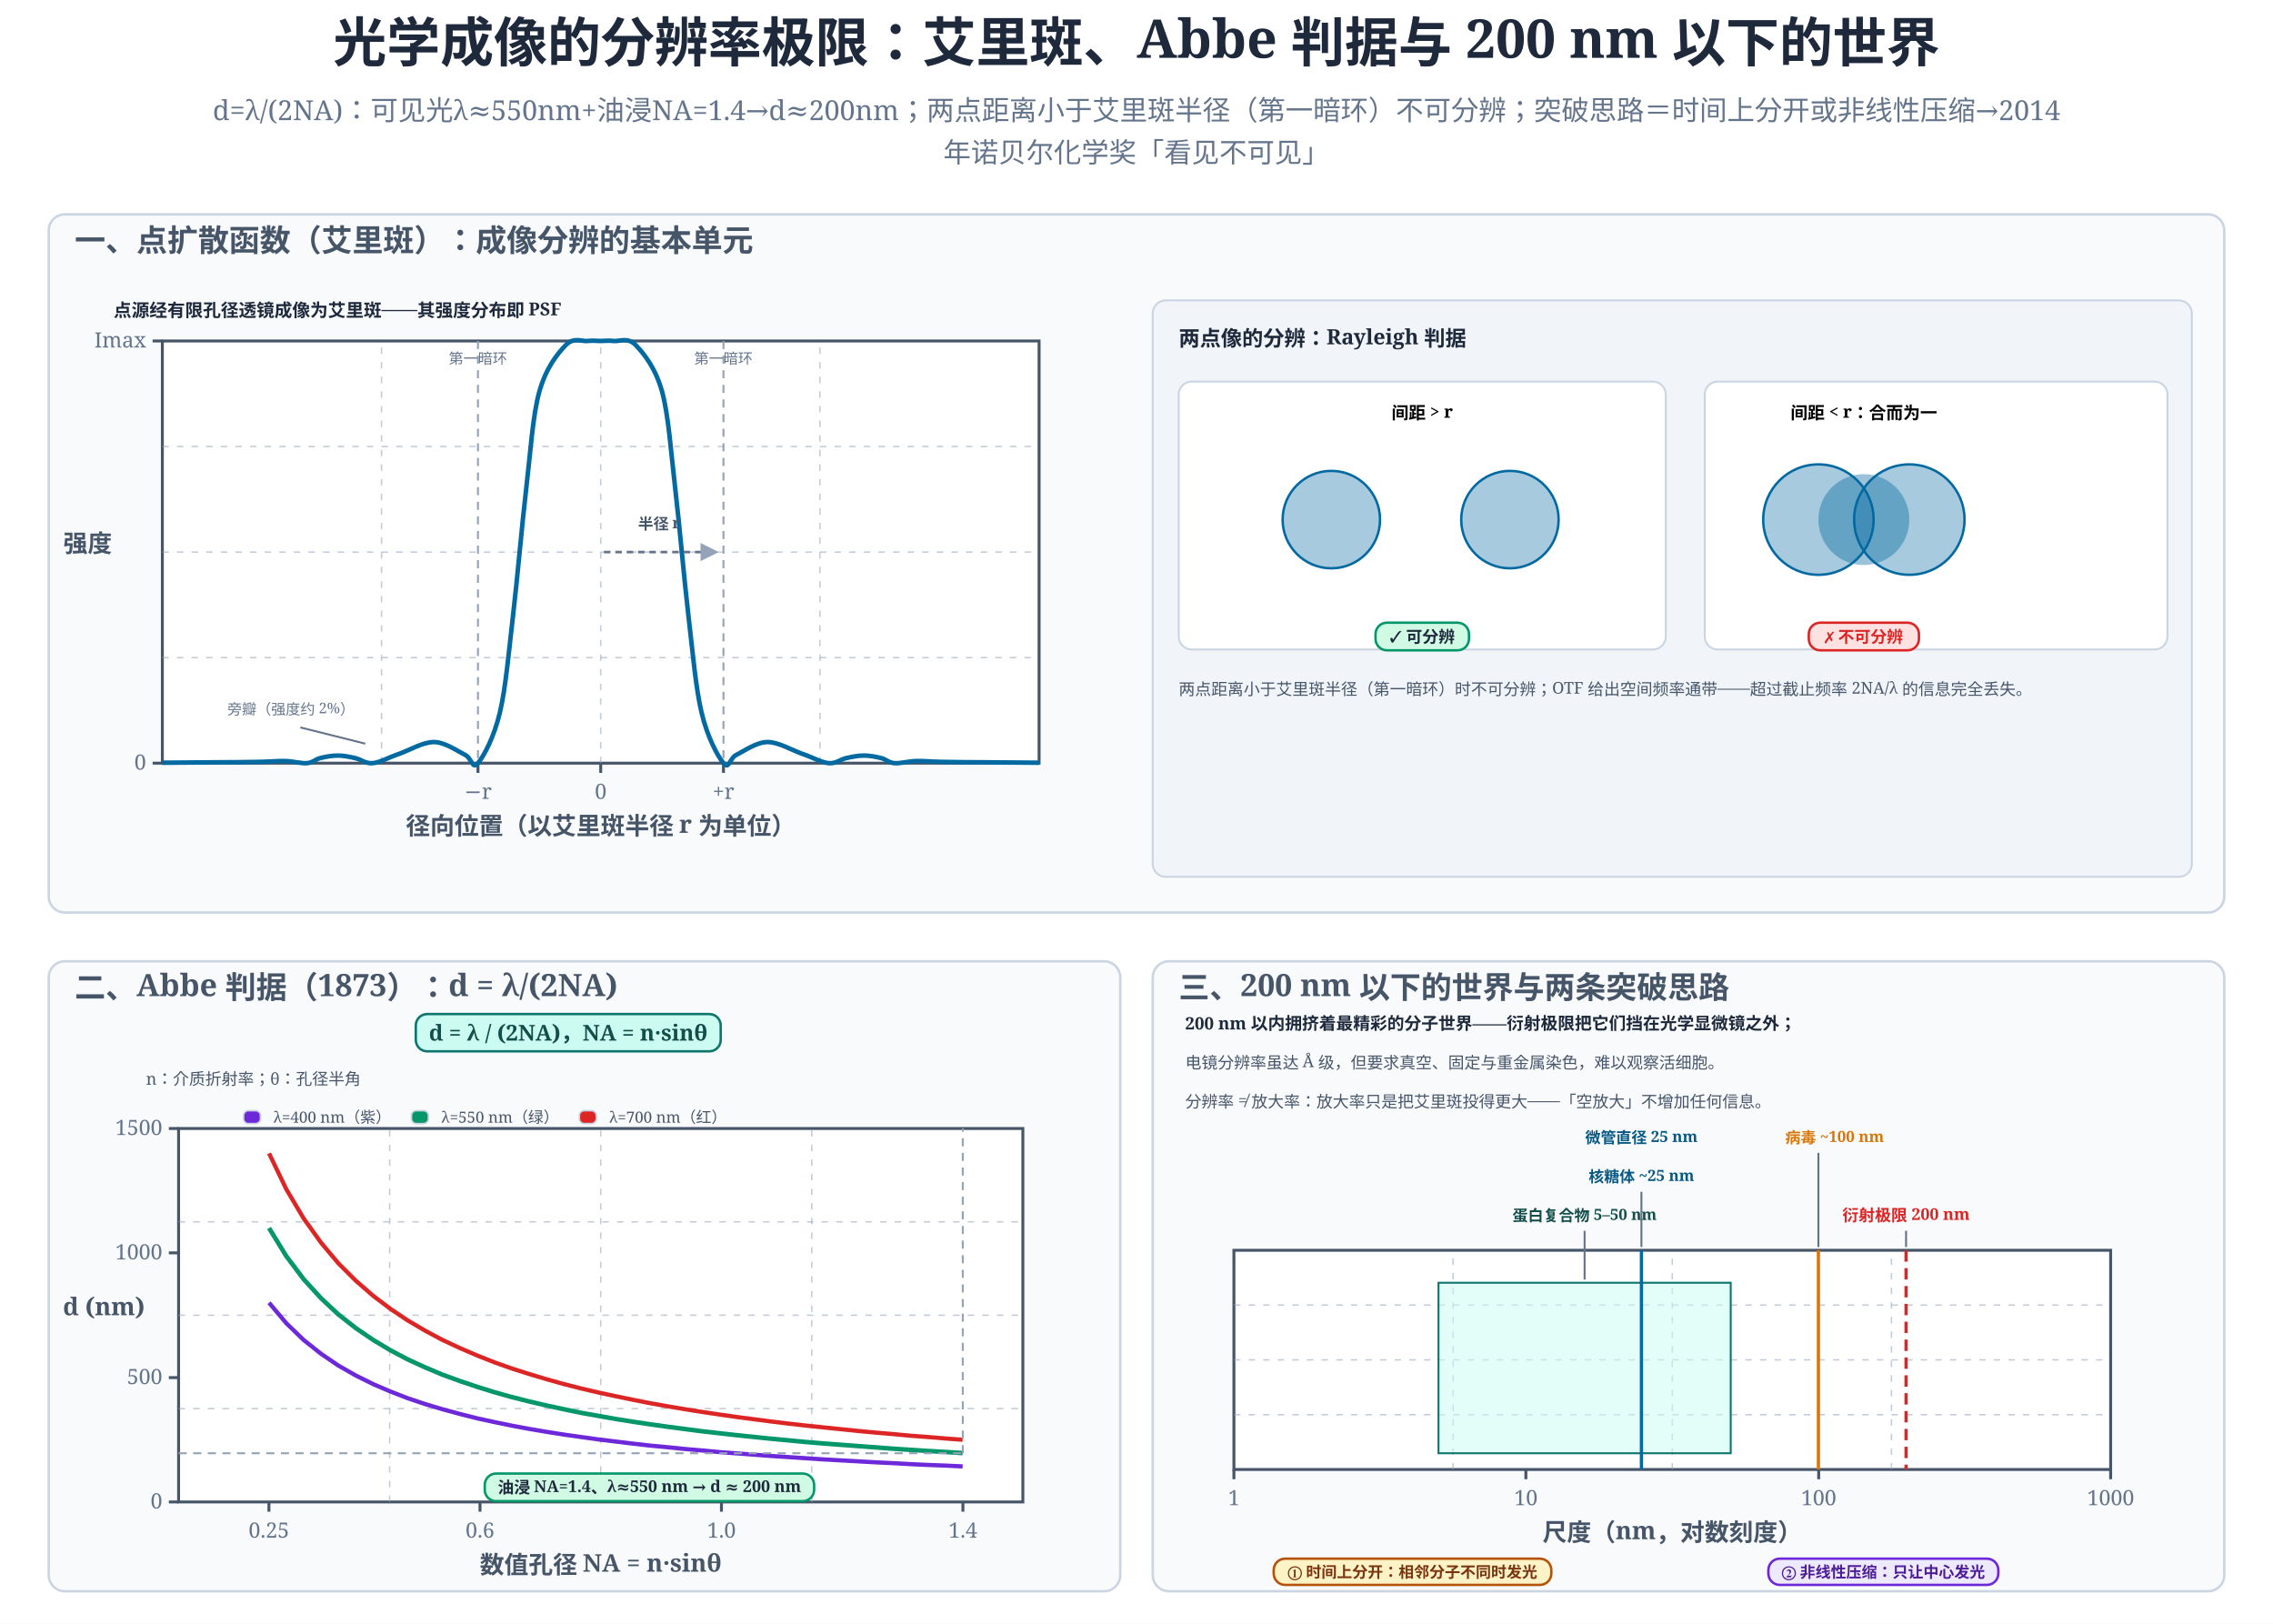
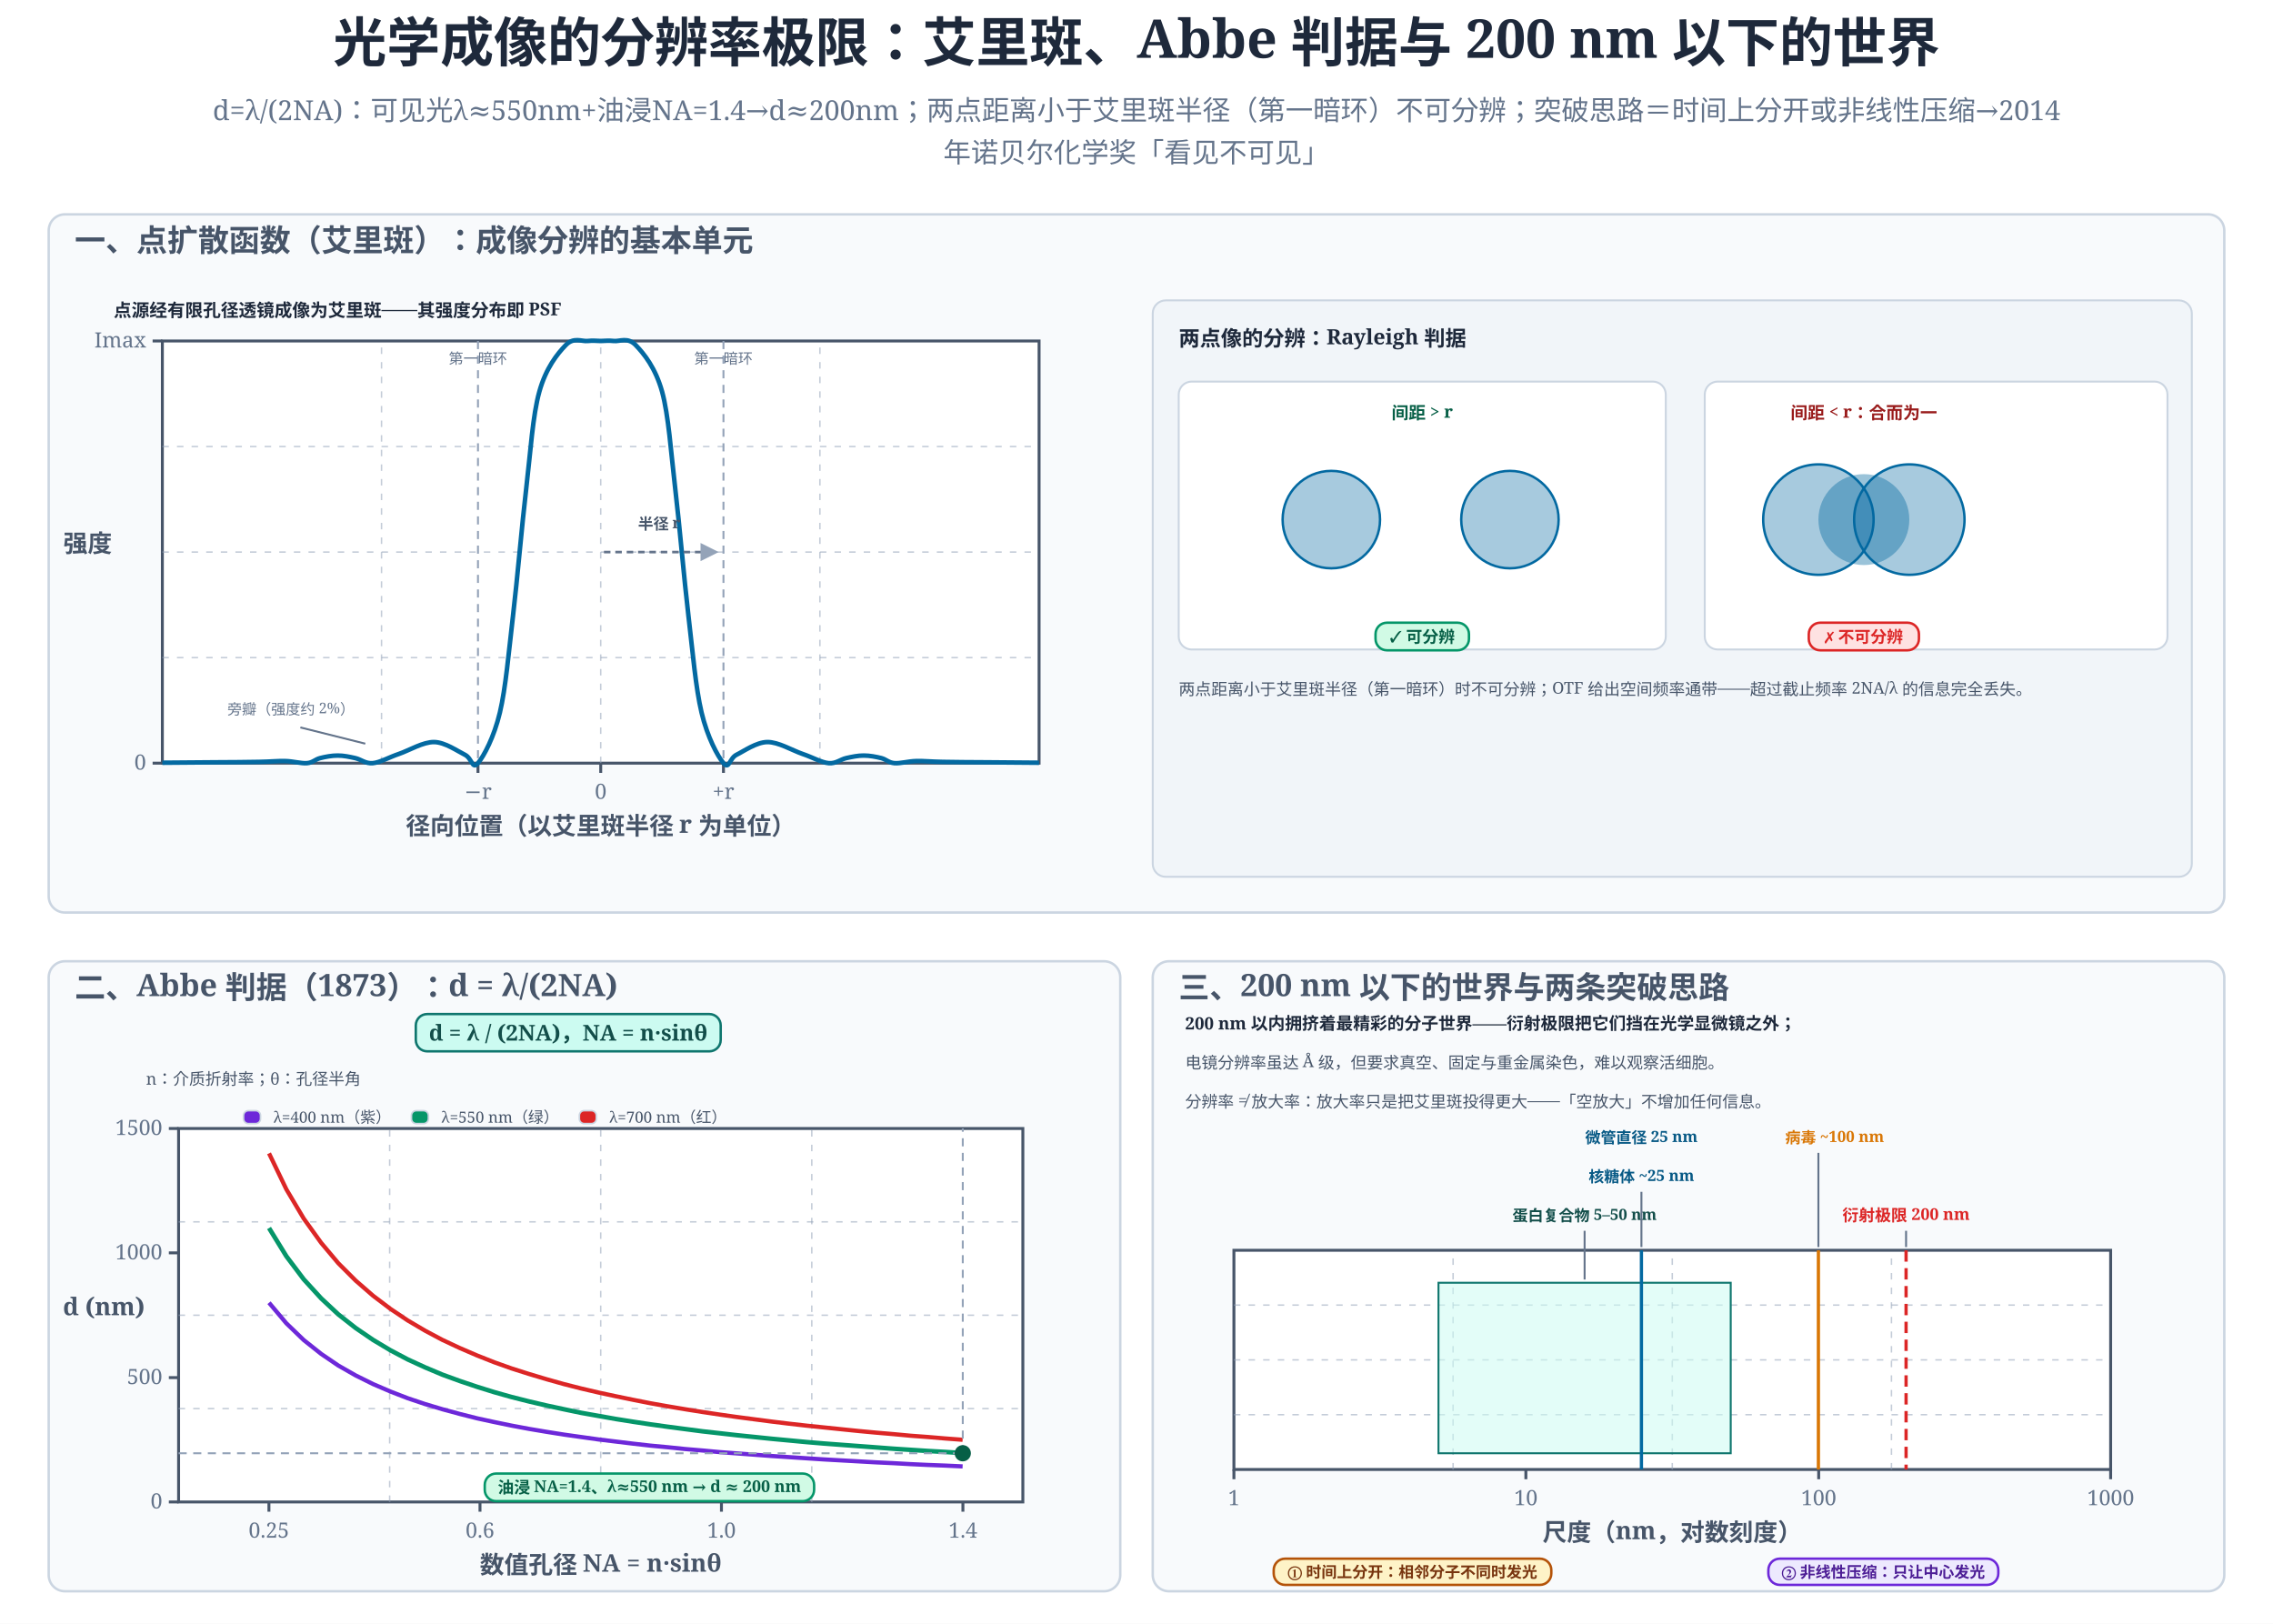
<svg xmlns="http://www.w3.org/2000/svg" width="1400" height="1000" viewBox="0 0 1400 1000" font-family="Noto Serif SC, LXGW WenKai, Songti SC, serif">
  <defs>
    <marker id="arr-ink" viewBox="0 0 10 10" refX="8.5" refY="5" markerWidth="7" markerHeight="7" orient="auto-start-reverse">
      <path d="M0,0 L10,5 L0,10 z" fill="#334155" />
    </marker>
    <marker id="arr-dna" viewBox="0 0 10 10" refX="8.5" refY="5" markerWidth="7" markerHeight="7" orient="auto-start-reverse">
      <path d="M0,0 L10,5 L0,10 z" fill="#0f766e" />
    </marker>
    <marker id="arr-rna" viewBox="0 0 10 10" refX="8.5" refY="5" markerWidth="7" markerHeight="7" orient="auto-start-reverse">
      <path d="M0,0 L10,5 L0,10 z" fill="#b45309" />
    </marker>
    <marker id="arr-pro" viewBox="0 0 10 10" refX="8.5" refY="5" markerWidth="7" markerHeight="7" orient="auto-start-reverse">
      <path d="M0,0 L10,5 L0,10 z" fill="#6d28d9" />
    </marker>
    <marker id="arr-enz" viewBox="0 0 10 10" refX="8.5" refY="5" markerWidth="7" markerHeight="7" orient="auto-start-reverse">
      <path d="M0,0 L10,5 L0,10 z" fill="#be185d" />
    </marker>
    <marker id="arr-acc" viewBox="0 0 10 10" refX="8.5" refY="5" markerWidth="7" markerHeight="7" orient="auto-start-reverse">
      <path d="M0,0 L10,5 L0,10 z" fill="#0369a1" />
    </marker>
    <marker id="arr-ok" viewBox="0 0 10 10" refX="8.5" refY="5" markerWidth="7" markerHeight="7" orient="auto-start-reverse">
      <path d="M0,0 L10,5 L0,10 z" fill="#059669" />
    </marker>
    <marker id="arr-warn" viewBox="0 0 10 10" refX="8.5" refY="5" markerWidth="7" markerHeight="7" orient="auto-start-reverse">
      <path d="M0,0 L10,5 L0,10 z" fill="#b45309" />
    </marker>
    <marker id="arr-bad" viewBox="0 0 10 10" refX="8.5" refY="5" markerWidth="7" markerHeight="7" orient="auto-start-reverse">
      <path d="M0,0 L10,5 L0,10 z" fill="#dc2626" />
    </marker>
    <marker id="arr-mute" viewBox="0 0 10 10" refX="8.5" refY="5" markerWidth="7" markerHeight="7" orient="auto-start-reverse">
      <path d="M0,0 L10,5 L0,10 z" fill="#94a3b8" />
    </marker>
  </defs>
  <rect x="0" y="0" width="1400" height="1000" fill="#ffffff" />
  <text x="700" y="38" text-anchor="middle" font-size="33" font-weight="700" fill="#1e293b">光学成像的分辨率极限：艾里斑、Abbe 判据与 200 nm 以下的世界</text>
  <text x="700" y="74" text-anchor="middle" font-size="17" fill="#64748b">d=λ/(2NA)：可见光λ≈550nm+油浸NA=1.4→d≈200nm；两点距离小于艾里斑半径（第一暗环）不可分辨；突破思路＝时间上分开或非线性压缩→2014</text>
  <text x="700" y="100" text-anchor="middle" font-size="17" fill="#64748b">年诺贝尔化学奖「看见不可见」</text>
  <rect x="30" y="132" width="1340" height="430" rx="10" fill="#f8fafc" stroke="#cbd5e1" stroke-width="1.5" />
  <text x="46" y="154.84" font-size="19" fill="#475569" font-weight="700">一、点扩散函数（艾里斑）：成像分辨的基本单元</text>
  <text x="70" y="195" font-size="11" fill="#1e293b" font-weight="700">点源经有限孔径透镜成像为艾里斑——其强度分布即 PSF</text>
  <rect x="100" y="210" width="540" height="260" fill="#ffffff" stroke="#475569" stroke-width="1.8" />
  <line x1="100" y1="405" x2="640" y2="405" stroke="#94a3b8" stroke-width="0.9" stroke-dasharray="4 5" opacity="0.55" />
  <line x1="235" y1="470" x2="235" y2="210" stroke="#94a3b8" stroke-width="0.9" stroke-dasharray="4 5" opacity="0.55" />
  <line x1="100" y1="340" x2="640" y2="340" stroke="#94a3b8" stroke-width="0.9" stroke-dasharray="4 5" opacity="0.55" />
  <line x1="370" y1="470" x2="370" y2="210" stroke="#94a3b8" stroke-width="0.9" stroke-dasharray="4 5" opacity="0.55" />
  <line x1="100" y1="275" x2="640" y2="275" stroke="#94a3b8" stroke-width="0.9" stroke-dasharray="4 5" opacity="0.55" />
  <line x1="505" y1="470" x2="505" y2="210" stroke="#94a3b8" stroke-width="0.9" stroke-dasharray="4 5" opacity="0.55" />
  <line x1="294.4" y1="470" x2="294.4" y2="476" stroke="#475569" stroke-width="1.8" />
  <text x="294.4" y="492" font-size="13" fill="#64748b" text-anchor="middle">−r</text>
  <line x1="370" y1="470" x2="370" y2="476" stroke="#475569" stroke-width="1.8" />
  <text x="370" y="492" font-size="13" fill="#64748b" text-anchor="middle">0</text>
  <line x1="445.6" y1="470" x2="445.6" y2="476" stroke="#475569" stroke-width="1.8" />
  <text x="445.6" y="492" font-size="13" fill="#64748b" text-anchor="middle">+r</text>
  <line x1="94" y1="470" x2="100" y2="470" stroke="#475569" stroke-width="1.8" />
  <text x="90" y="474" font-size="13" fill="#64748b" text-anchor="end">0</text>
  <line x1="94" y1="210" x2="100" y2="210" stroke="#475569" stroke-width="1.8" />
  <text x="90" y="214" font-size="13" fill="#64748b" text-anchor="end">Imax</text>
  <text x="370" y="514" font-size="15" fill="#475569" text-anchor="middle" font-weight="600">径向位置（以艾里斑半径 r 为单位）</text>
  <text x="54" y="340" font-size="15" fill="#475569" text-anchor="middle" font-weight="600">强度</text>
  <path d="M100,469.74 C105.4,469.7 122.5,469.6 132.4,469.48 C142.3,469.4 152.2,469.4 159.4,469.22 C166.6,469.1 170.7,468.6 175.6,468.7 C180.6,468.8 185.5,470.3 189.1,470 C192.7,469.7 194.0,467.7 197.2,466.88 C200.3,466.1 204.4,465.3 208,465.32 C211.6,465.3 215.2,466.1 218.8,466.88 C222.4,467.7 225.1,470.4 229.6,470 C234.1,469.6 239.5,466.4 245.8,464.28 C252.1,462.1 260.6,456.9 267.4,457 C274.1,457.1 281.8,462.6 286.3,464.8 C290.8,467.0 290.8,474.3 294.4,470 C298.0,465.7 304.3,454.0 307.9,438.8 C311.5,423.6 313.3,402.0 316,379 C318.7,356.0 321.4,324.0 324.1,301 C326.8,278.0 328.1,255.9 332.2,241.2 C336.3,226.5 343.4,217.8 348.4,212.6 C353.3,207.4 358.3,210.4 361.9,210 C365.5,209.6 367.3,210.0 370,210 C372.7,210.0 374.5,209.6 378.1,210 C381.7,210.4 386.7,207.4 391.6,212.6 C396.6,217.8 403.7,226.5 407.8,241.2 C411.8,255.9 413.2,278.0 415.9,301 C418.6,324.0 421.3,356.0 424,379 C426.7,402.0 428.5,423.6 432.1,438.8 C435.7,454.0 442.0,465.7 445.6,470 C449.2,474.3 449.2,467.0 453.7,464.8 C458.2,462.6 465.8,457.1 472.6,457 C479.3,456.9 487.9,462.1 494.2,464.28 C500.5,466.4 505.9,469.6 510.4,470 C514.9,470.4 517.6,467.7 521.2,466.88 C524.8,466.1 528.4,465.3 532,465.32 C535.6,465.3 539.6,466.1 542.8,466.88 C545.9,467.7 547.3,469.7 550.9,470 C554.5,470.3 559.4,468.8 564.4,468.7 C569.4,468.6 573.4,469.1 580.6,469.22 C587.8,469.4 597.7,469.4 607.6,469.48 C617.5,469.6 634.6,469.7 640,469.74" fill="none" stroke="#0369a1" stroke-width="2.8" />
  <line x1="294.4" y1="210" x2="294.4" y2="470" stroke="#94a3b8" stroke-width="1.2" stroke-dasharray="5 4" />
  <line x1="445.6" y1="210" x2="445.6" y2="470" stroke="#94a3b8" stroke-width="1.2" stroke-dasharray="5 4" />
  <text x="294.4" y="224" font-size="9" fill="#64748b" text-anchor="middle">第一暗环</text>
  <text x="445.6" y="224" font-size="9" fill="#64748b" text-anchor="middle">第一暗环</text>
  <line x1="372" y1="340" x2="441" y2="340" stroke="#64748b" stroke-width="1.6" stroke-dasharray="4 3" marker-end="url(#arr-mute)" />
  <text x="406" y="326" font-size="9.5" fill="#475569" text-anchor="middle" font-weight="700">半径 r</text>
  <text x="140" y="440" font-size="9" fill="#64748b">旁瓣（强度约 2%）</text>
  <line x1="185" y1="448" x2="225" y2="458" stroke="#64748b" stroke-width="1.2" />
  <rect x="710" y="185" width="640" height="355" rx="8" fill="#f1f5f9" stroke="#cbd5e1" stroke-width="1.2" />
  <text x="726" y="213" font-size="13" fill="#1e293b" font-weight="700">两点像的分辨：Rayleigh 判据</text>
  <rect x="726" y="235" width="300" height="165" rx="8" fill="#ffffff" stroke="#cbd5e1" stroke-width="1.2" />
  <circle cx="820" cy="320" r="30" fill="#0369a1" fill-opacity="0.35" stroke="#0369a1" stroke-width="1.5" />
  <circle cx="930" cy="320" r="30" fill="#0369a1" fill-opacity="0.35" stroke="#0369a1" stroke-width="1.5" />
-   <text x="876" y="258" font-size="10.5" text-anchor="middle" font-weight="700">间距 &gt; r</text>
+   <text x="876" y="258" font-size="10.5" fill="#065f46" text-anchor="middle" font-weight="700">间距 &gt; r</text>
  <rect x="847.224" y="383.5" width="57.552" height="17" rx="7" fill="#d1fae5" stroke="#059669" stroke-width="1.5" />
-   <text x="876" y="395.6" font-size="10" fill="#1e293b" text-anchor="middle" font-weight="700">✓ 可分辨</text>
+   <text x="876" y="395.6" font-size="10" fill="#065f46" text-anchor="middle" font-weight="700">✓ 可分辨</text>
  <rect x="1050" y="235" width="285" height="165" rx="8" fill="#ffffff" stroke="#cbd5e1" stroke-width="1.2" />
  <circle cx="1120" cy="320" r="34" fill="#0369a1" fill-opacity="0.35" stroke="#0369a1" stroke-width="1.5" />
  <circle cx="1176" cy="320" r="34" fill="#0369a1" fill-opacity="0.35" stroke="#0369a1" stroke-width="1.5" />
  <circle cx="1148" cy="320" r="28" fill="#0369a1" fill-opacity="0.4" />
-   <text x="1148" y="258" font-size="10.5" text-anchor="middle" font-weight="700">间距 &lt; r：合而为一</text>
+   <text x="1148" y="258" font-size="10.5" fill="#991b1b" text-anchor="middle" font-weight="700">间距 &lt; r：合而为一</text>
  <rect x="1114.074" y="383.5" width="67.852" height="17" rx="7" fill="#fee2e2" stroke="#dc2626" stroke-width="1.5" />
  <text x="1148" y="395.6" font-size="10" fill="#dc2626" text-anchor="middle" font-weight="700">✗ 不可分辨</text>
  <text x="726" y="428" font-size="10" fill="#475569">两点距离小于艾里斑半径（第一暗环）时不可分辨；OTF 给出空间频率通带——超过截止频率 2NA/λ 的信息完全丢失。</text>
  <rect x="30" y="592" width="660" height="388" rx="10" fill="#f8fafc" stroke="#cbd5e1" stroke-width="1.5" />
  <text x="46" y="614.84" font-size="19" fill="#475569" font-weight="700">二、Abbe 判据（1873）：d = λ/(2NA)</text>
  <rect x="256.1" y="624.525" width="187.801" height="22.95" rx="7" fill="#ccfbf1" stroke="#0f766e" stroke-width="1.5" />
  <text x="350" y="640.86" font-size="13.5" fill="#134e4a" text-anchor="middle" font-weight="700">d = λ / (2NA)，NA = n·sinθ</text>
  <text x="90" y="668" font-size="10" fill="#475569">n：介质折射率；θ：孔径半角</text>
  <rect x="150" y="684.01" width="10.45" height="7.98" rx="3" fill="#6d28d9" stroke="#cbd5e1" stroke-width="1" />
  <text x="168.45" y="691.42" font-size="9.5" fill="#475569">λ=400 nm（紫）</text>
  <rect x="253.42" y="684.01" width="10.45" height="7.98" rx="3" fill="#059669" stroke="#cbd5e1" stroke-width="1" />
  <text x="271.87" y="691.42" font-size="9.5" fill="#475569">λ=550 nm（绿）</text>
  <rect x="356.84" y="684.01" width="10.45" height="7.98" rx="3" fill="#dc2626" stroke="#cbd5e1" stroke-width="1" />
  <text x="375.29" y="691.42" font-size="9.5" fill="#475569">λ=700 nm（红）</text>
  <rect x="110" y="695" width="520" height="230" fill="#ffffff" stroke="#475569" stroke-width="1.8" />
  <line x1="110" y1="867.5" x2="630" y2="867.5" stroke="#94a3b8" stroke-width="0.9" stroke-dasharray="4 5" opacity="0.55" />
  <line x1="240" y1="925" x2="240" y2="695" stroke="#94a3b8" stroke-width="0.9" stroke-dasharray="4 5" opacity="0.55" />
  <line x1="110" y1="810" x2="630" y2="810" stroke="#94a3b8" stroke-width="0.9" stroke-dasharray="4 5" opacity="0.55" />
  <line x1="370" y1="925" x2="370" y2="695" stroke="#94a3b8" stroke-width="0.9" stroke-dasharray="4 5" opacity="0.55" />
  <line x1="110" y1="752.5" x2="630" y2="752.5" stroke="#94a3b8" stroke-width="0.9" stroke-dasharray="4 5" opacity="0.55" />
  <line x1="500" y1="925" x2="500" y2="695" stroke="#94a3b8" stroke-width="0.9" stroke-dasharray="4 5" opacity="0.55" />
  <line x1="165.64" y1="925" x2="165.64" y2="931" stroke="#475569" stroke-width="1.8" />
  <text x="165.64" y="947" font-size="13" fill="#64748b" text-anchor="middle">0.25</text>
  <line x1="295.64" y1="925" x2="295.64" y2="931" stroke="#475569" stroke-width="1.8" />
  <text x="295.64" y="947" font-size="13" fill="#64748b" text-anchor="middle">0.6</text>
  <line x1="444.36" y1="925" x2="444.36" y2="931" stroke="#475569" stroke-width="1.8" />
  <text x="444.36" y="947" font-size="13" fill="#64748b" text-anchor="middle">1.0</text>
  <line x1="593.08" y1="925" x2="593.08" y2="931" stroke="#475569" stroke-width="1.8" />
  <text x="593.08" y="947" font-size="13" fill="#64748b" text-anchor="middle">1.4</text>
  <line x1="104" y1="925" x2="110" y2="925" stroke="#475569" stroke-width="1.8" />
  <text x="100" y="929" font-size="13" fill="#64748b" text-anchor="end">0</text>
  <line x1="104" y1="848.41" x2="110" y2="848.41" stroke="#475569" stroke-width="1.8" />
  <text x="100" y="852.41" font-size="13" fill="#64748b" text-anchor="end">500</text>
  <line x1="104" y1="771.59" x2="110" y2="771.59" stroke="#475569" stroke-width="1.8" />
  <text x="100" y="775.59" font-size="13" fill="#64748b" text-anchor="end">1000</text>
  <line x1="104" y1="695" x2="110" y2="695" stroke="#475569" stroke-width="1.8" />
  <text x="100" y="699" font-size="13" fill="#64748b" text-anchor="end">1500</text>
  <text x="370" y="969" font-size="15" fill="#475569" text-anchor="middle" font-weight="600">数值孔径 NA = n·sinθ</text>
  <text x="64" y="810" font-size="15" fill="#475569" text-anchor="middle" font-weight="600">d (nm)</text>
  <path d="M165.7,802.3 L176.4,815.0 L187.1,825.3 L197.8,833.8 L208.4,841.0 L219.1,847.1 L229.8,852.4 L240.5,857.0 L251.1,861.1 L261.8,864.7 L272.5,867.9 L283.2,870.8 L293.9,873.5 L304.5,875.8 L315.2,878.0 L325.9,880.0 L336.6,881.8 L347.3,883.5 L357.9,885.0 L368.6,886.5 L379.3,887.8 L390.0,889.1 L400.6,890.3 L411.3,891.3 L422.0,892.4 L432.7,893.3 L443.4,894.3 L454.0,895.1 L464.7,895.9 L475.4,896.7 L486.1,897.4 L496.7,898.1 L507.4,898.8 L518.1,899.4 L528.8,900.0 L539.5,900.6 L550.1,901.1 L560.8,901.7 L571.5,902.2 L582.2,902.6 L592.9,903.1" fill="none" stroke="#6d28d9" stroke-width="2.6" />
  <path d="M165.7,756.3 L176.4,773.7 L187.1,787.9 L197.8,799.6 L208.4,809.5 L219.1,817.9 L229.8,825.2 L240.5,831.6 L251.1,837.2 L261.8,842.1 L272.5,846.6 L283.2,850.5 L293.9,854.1 L304.5,857.4 L315.2,860.4 L325.9,863.1 L336.6,865.6 L347.3,867.9 L357.9,870.1 L368.6,872.0 L379.3,873.9 L390.0,875.6 L400.6,877.2 L411.3,878.7 L422.0,880.1 L432.7,881.5 L443.4,882.7 L454.0,883.9 L464.7,885.0 L475.4,886.1 L486.1,887.1 L496.7,888.1 L507.4,889.0 L518.1,889.8 L528.8,890.6 L539.5,891.4 L550.1,892.2 L560.8,892.9 L571.5,893.6 L582.2,894.2 L592.9,894.9" fill="none" stroke="#059669" stroke-width="2.8" />
  <path d="M165.7,710.3 L176.4,732.5 L187.1,750.5 L197.8,765.4 L208.4,778.0 L219.1,788.7 L229.8,798.0 L240.5,806.1 L251.1,813.2 L261.8,819.5 L272.5,825.2 L283.2,830.2 L293.9,834.8 L304.5,839.0 L315.2,842.8 L325.9,846.2 L336.6,849.4 L347.3,852.4 L357.9,855.1 L368.6,857.6 L379.3,859.9 L390.0,862.1 L400.6,864.2 L411.3,866.1 L422.0,867.9 L432.7,869.6 L443.4,871.2 L454.0,872.7 L464.7,874.1 L475.4,875.5 L486.1,876.8 L496.7,878.0 L507.4,879.1 L518.1,880.2 L528.8,881.3 L539.5,882.3 L550.1,883.2 L560.8,884.2 L571.5,885.0 L582.2,885.9 L592.9,886.7" fill="none" stroke="#dc2626" stroke-width="2.6" />
  <line x1="593" y1="895" x2="593" y2="695" stroke="#94a3b8" stroke-width="1.2" stroke-dasharray="5 4" />
  <line x1="110" y1="895" x2="593" y2="895" stroke="#94a3b8" stroke-width="1.2" stroke-dasharray="5 4" />
-   <circle cx="593" cy="895" r="5" fill="none" />
+   <circle cx="593" cy="895" r="5" fill="#065f46" />
  <rect x="298.558" y="907.5" width="202.885" height="17" rx="7" fill="#d1fae5" stroke="#059669" stroke-width="1.5" />
-   <text x="400" y="919.6" font-size="10" fill="#1e293b" text-anchor="middle" font-weight="700">油浸 NA=1.4、λ≈550 nm → d ≈ 200 nm</text>
+   <text x="400" y="919.6" font-size="10" fill="#065f46" text-anchor="middle" font-weight="700">油浸 NA=1.4、λ≈550 nm → d ≈ 200 nm</text>
  <rect x="710" y="592" width="660" height="388" rx="10" fill="#f8fafc" stroke="#cbd5e1" stroke-width="1.5" />
  <text x="726" y="614.84" font-size="19" fill="#475569" font-weight="700">三、200 nm 以下的世界与两条突破思路</text>
  <text x="730" y="634" font-size="10.5" fill="#1e293b" font-weight="700">200 nm 以内拥挤着最精彩的分子世界——衍射极限把它们挡在光学显微镜之外；</text>
  <text x="730" y="658" font-size="10" fill="#475569">电镜分辨率虽达 Å 级，但要求真空、固定与重金属染色，难以观察活细胞。</text>
  <text x="730" y="682" font-size="10" fill="#475569">分辨率 ≠ 放大率：放大率只是把艾里斑投得更大——「空放大」不增加任何信息。</text>
  <rect x="760" y="770" width="540" height="135" fill="#ffffff" stroke="#475569" stroke-width="1.8" />
  <line x1="760" y1="871.25" x2="1300" y2="871.25" stroke="#94a3b8" stroke-width="0.9" stroke-dasharray="4 5" opacity="0.55" />
  <line x1="895" y1="905" x2="895" y2="770" stroke="#94a3b8" stroke-width="0.9" stroke-dasharray="4 5" opacity="0.55" />
  <line x1="760" y1="837.5" x2="1300" y2="837.5" stroke="#94a3b8" stroke-width="0.9" stroke-dasharray="4 5" opacity="0.55" />
  <line x1="1030" y1="905" x2="1030" y2="770" stroke="#94a3b8" stroke-width="0.9" stroke-dasharray="4 5" opacity="0.55" />
  <line x1="760" y1="803.75" x2="1300" y2="803.75" stroke="#94a3b8" stroke-width="0.9" stroke-dasharray="4 5" opacity="0.55" />
  <line x1="1165" y1="905" x2="1165" y2="770" stroke="#94a3b8" stroke-width="0.9" stroke-dasharray="4 5" opacity="0.55" />
  <line x1="760" y1="905" x2="760" y2="911" stroke="#475569" stroke-width="1.8" />
  <text x="760" y="927" font-size="13" fill="#64748b" text-anchor="middle">1</text>
  <line x1="939.82" y1="905" x2="939.82" y2="911" stroke="#475569" stroke-width="1.8" />
  <text x="939.82" y="927" font-size="13" fill="#64748b" text-anchor="middle">10</text>
  <line x1="1120.18" y1="905" x2="1120.18" y2="911" stroke="#475569" stroke-width="1.8" />
  <text x="1120.18" y="927" font-size="13" fill="#64748b" text-anchor="middle">100</text>
  <line x1="1300" y1="905" x2="1300" y2="911" stroke="#475569" stroke-width="1.8" />
  <text x="1300" y="927" font-size="13" fill="#64748b" text-anchor="middle">1000</text>
  <text x="1030" y="949" font-size="15" fill="#475569" text-anchor="middle" font-weight="600">尺度（nm，对数刻度）</text>
  <rect x="886" y="790" width="180" height="105" fill="#ccfbf1" fill-opacity="0.55" stroke="#0f766e" stroke-width="1.2" />
  <line x1="976" y1="758" x2="976" y2="788" stroke="#64748b" stroke-width="1.2" />
  <text x="976" y="752" font-size="9.5" fill="#134e4a" text-anchor="middle" font-weight="700">蛋白复合物 5–50 nm</text>
  <line x1="1011" y1="770" x2="1011" y2="905" stroke="#0369a1" stroke-width="2" />
  <text x="1011" y="728" font-size="9.5" fill="#075985" text-anchor="middle" font-weight="700">核糖体 ~25 nm</text>
  <text x="1011" y="704" font-size="9.5" fill="#075985" text-anchor="middle" font-weight="700">微管直径 25 nm</text>
  <line x1="1011" y1="734" x2="1011" y2="768" stroke="#64748b" stroke-width="1.2" />
  <line x1="1120" y1="770" x2="1120" y2="905" stroke="#d97706" stroke-width="2" />
  <text x="1130" y="704" font-size="9.5" fill="#d97706" text-anchor="middle" font-weight="700">病毒 ~100 nm</text>
  <line x1="1120" y1="710" x2="1120" y2="768" stroke="#64748b" stroke-width="1.2" />
  <line x1="1174" y1="770" x2="1174" y2="905" stroke="#dc2626" stroke-width="2" stroke-dasharray="7 4" />
  <text x="1174" y="752" font-size="10" fill="#dc2626" text-anchor="middle" font-weight="700">衍射极限 200 nm</text>
  <line x1="1174" y1="758" x2="1174" y2="768" stroke="#64748b" stroke-width="1.2" />
  <rect x="784.503" y="959.925" width="170.994" height="16.15" rx="7" fill="#fef3c7" stroke="#b45309" stroke-width="1.5" />
  <text x="870" y="971.42" font-size="9.5" fill="#78350f" text-anchor="middle" font-weight="700">① 时间上分开：相邻分子不同时发光</text>
  <rect x="1089.18" y="959.925" width="141.639" height="16.15" rx="7" fill="#ede9fe" stroke="#6d28d9" stroke-width="1.5" />
  <text x="1160" y="971.42" font-size="9.5" fill="#4c1d95" text-anchor="middle" font-weight="700">② 非线性压缩：只让中心发光</text>
</svg>
